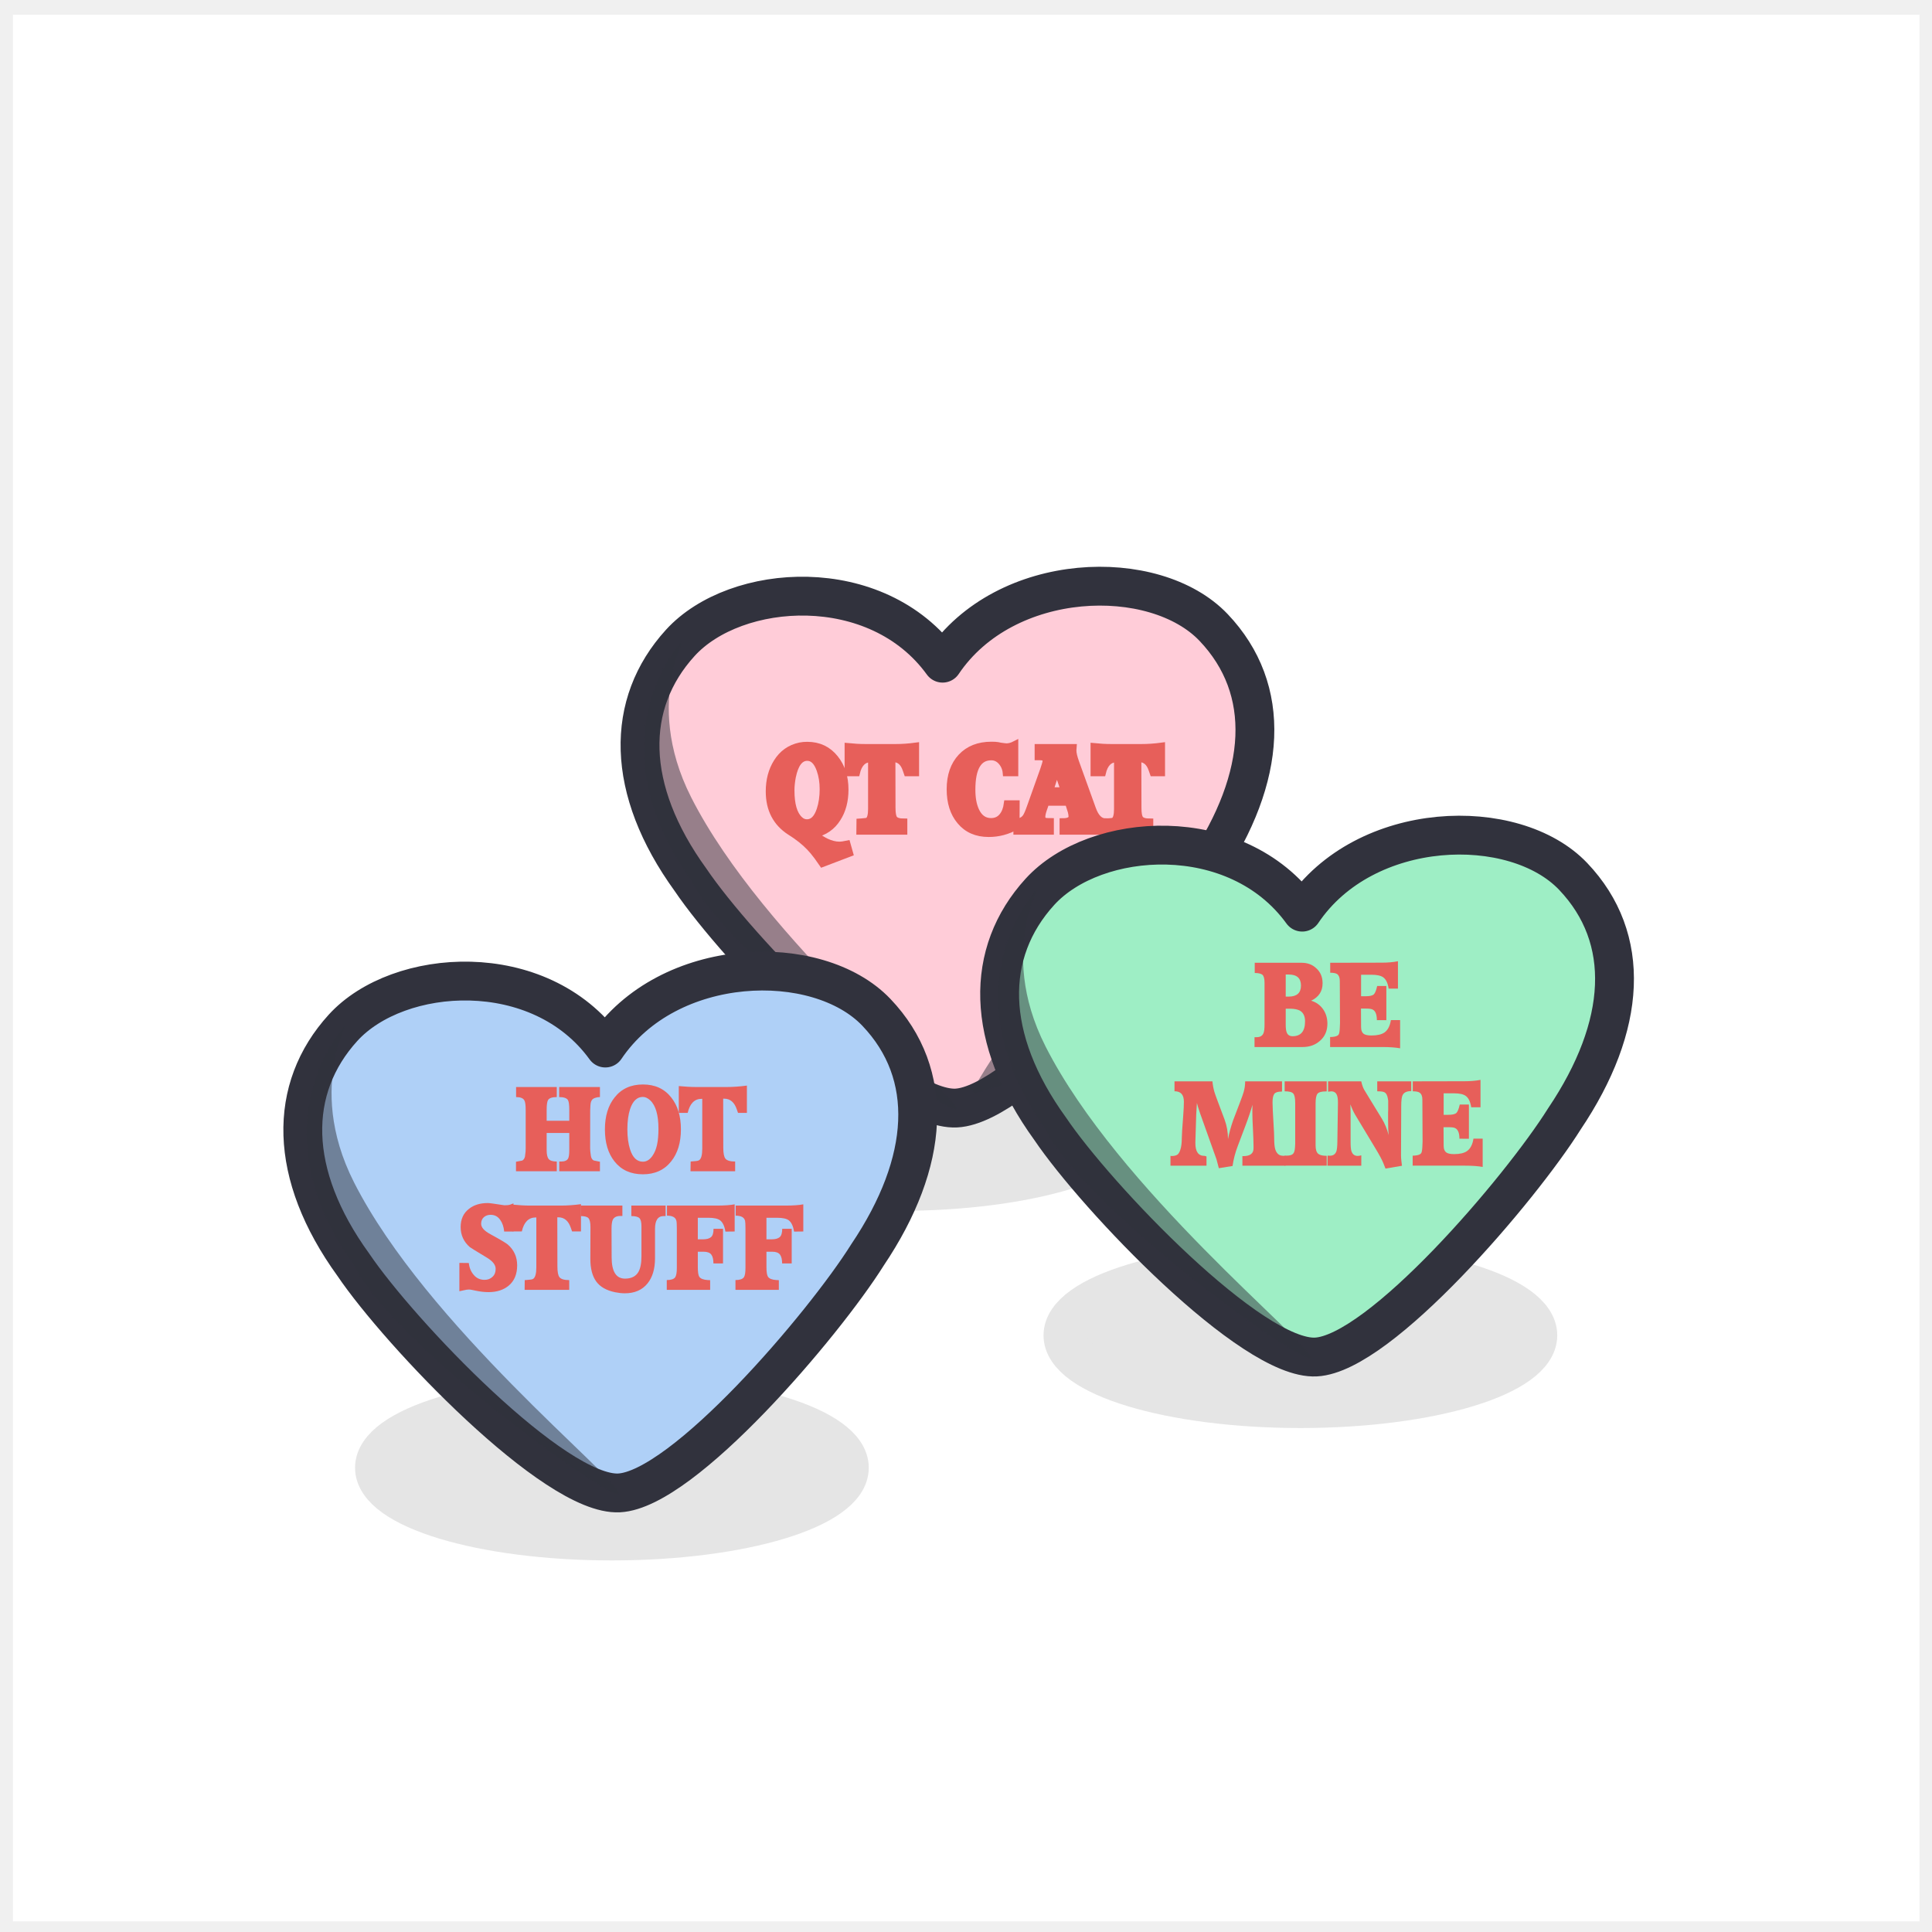
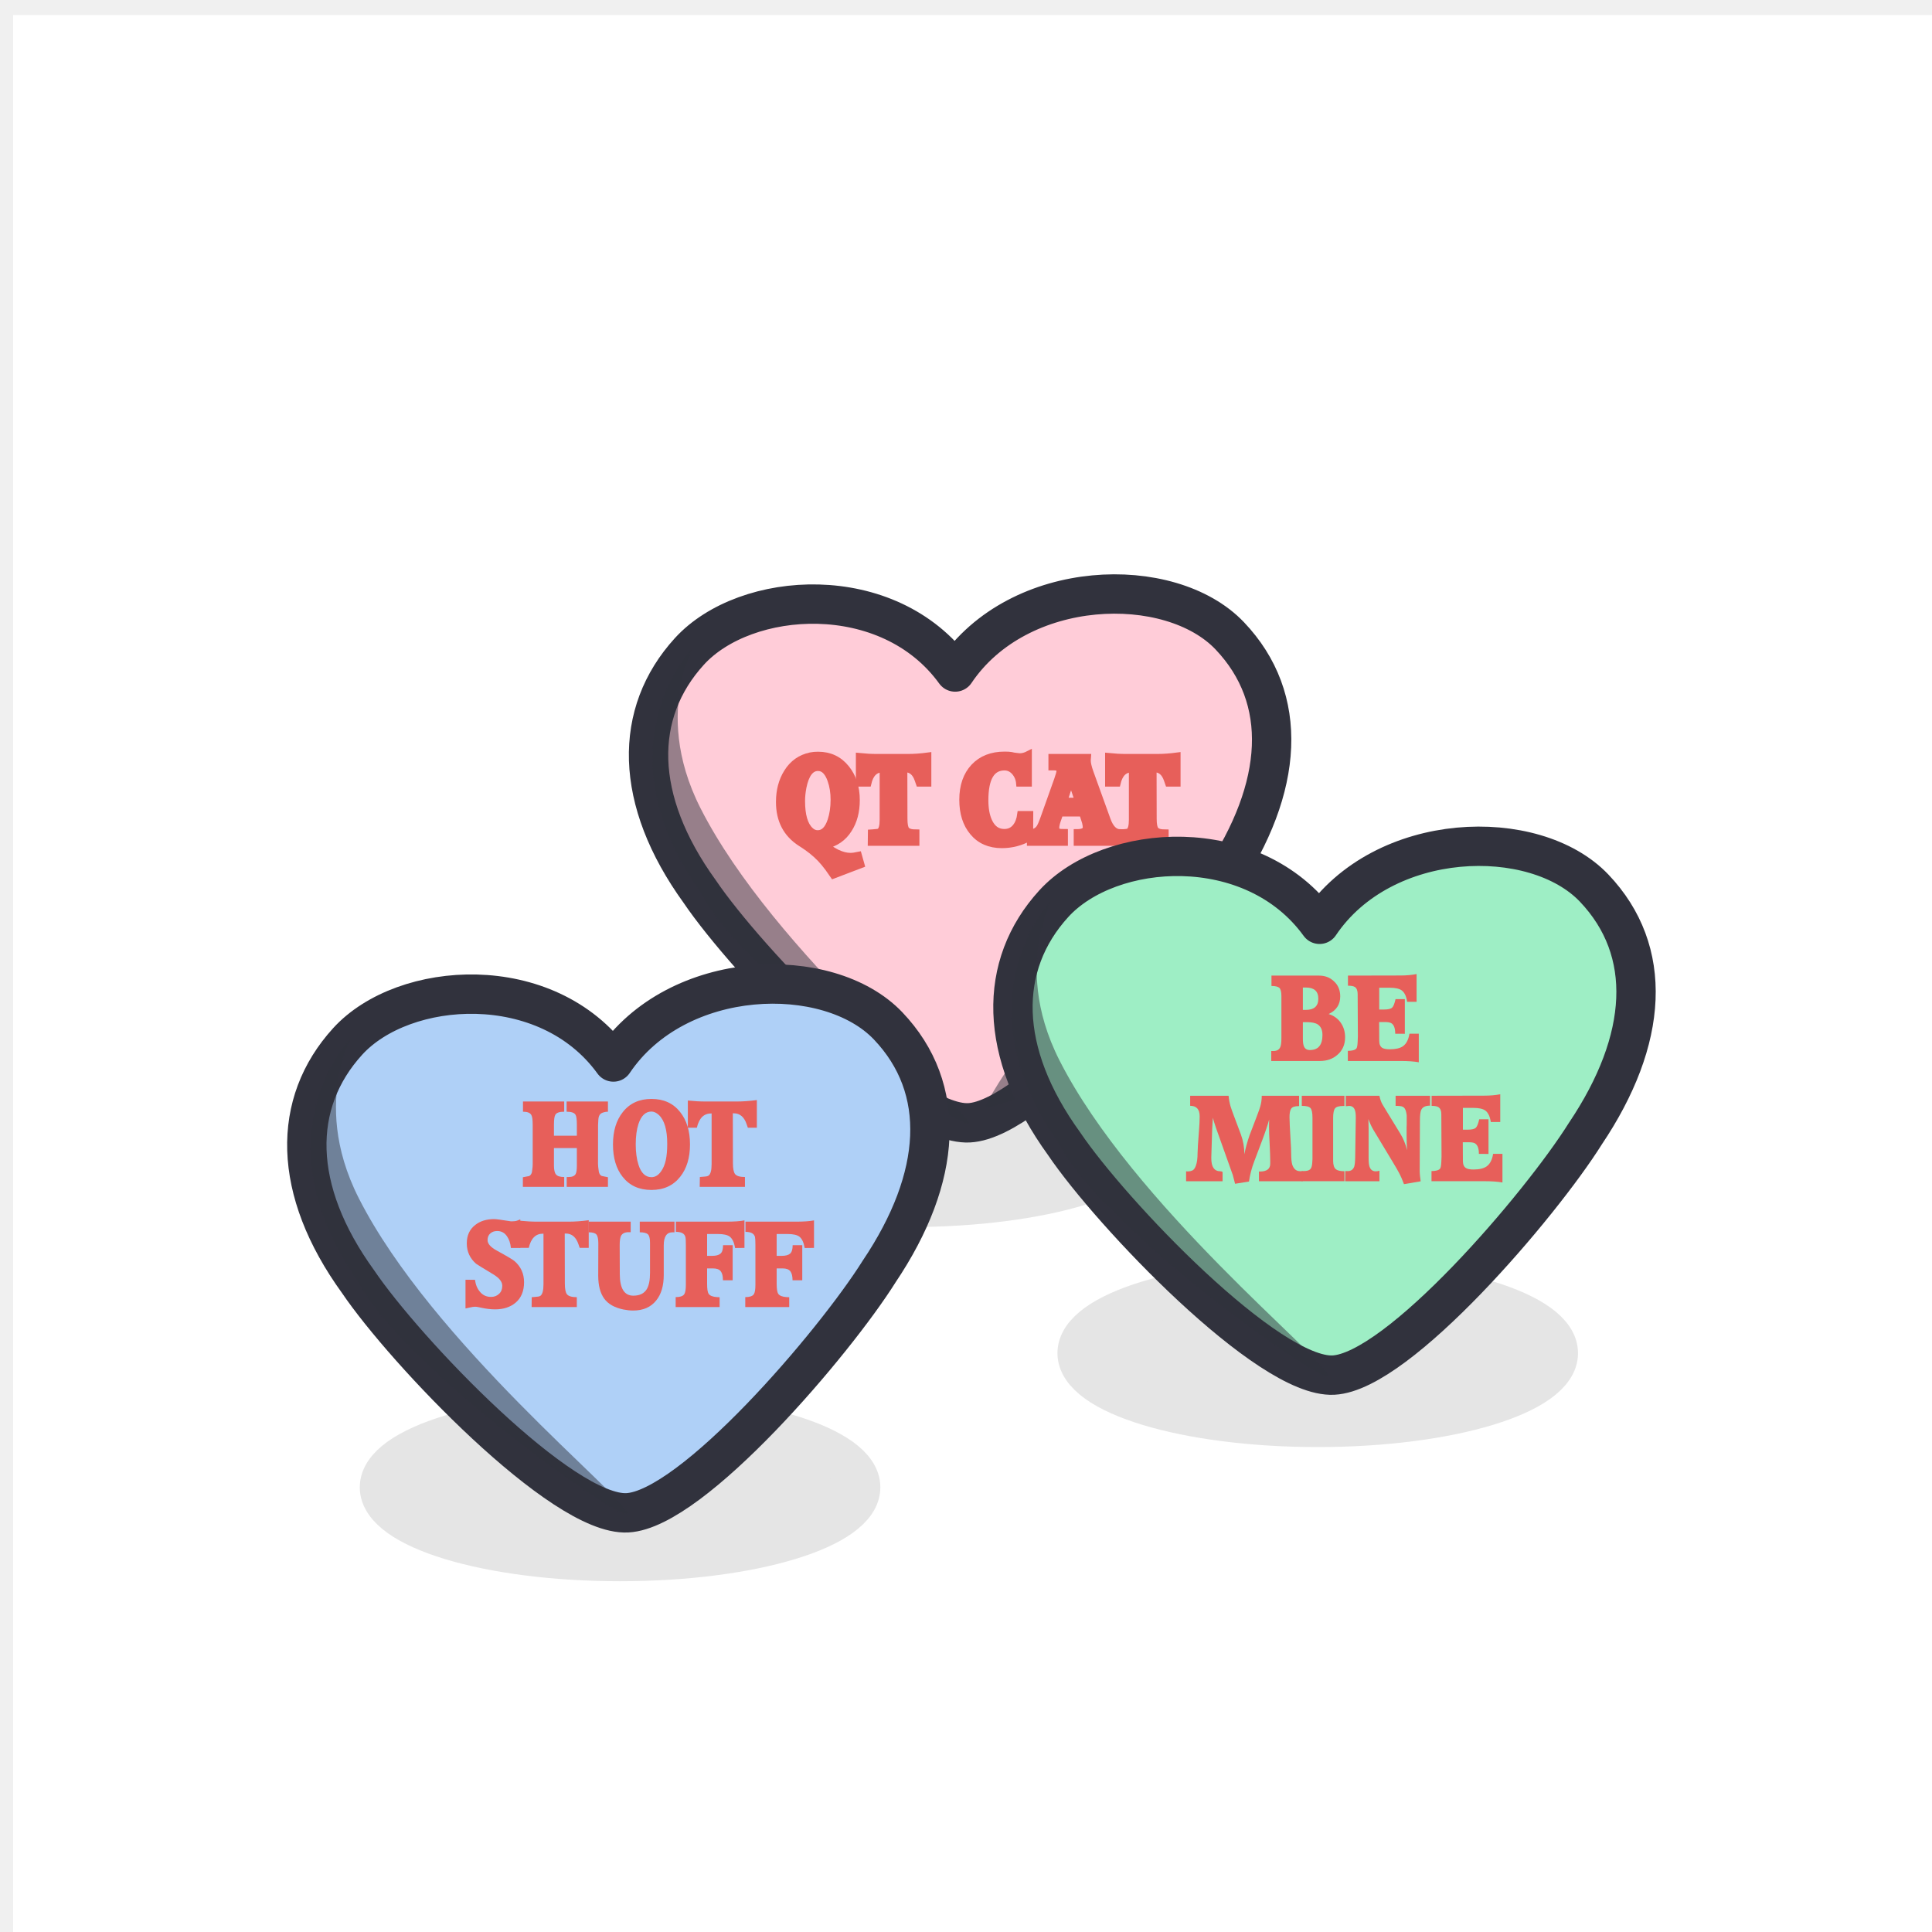
- <svg xmlns="http://www.w3.org/2000/svg" version="1.1" width="364.8" height="364.8">
+ <svg xmlns="http://www.w3.org/2000/svg" version="1.1" width="360" height="360">
  <g id="dp_dp001" transform="matrix(1,0,0,1,-7673.96,-2504.36)">
    <path id="dp_path002" fill="white" fill-rule="evenodd" d="M 7676.41,2507.15 L 8036.41,2507.15 L 8036.41,2867.15 L 7676.41,2867.15 Z " />
    <path id="dp_path003" fill="#e5e5e5" fill-rule="evenodd" stroke="#e5e5e5" stroke-width="8" d="M 7919.5,2743 C 7944.08,2743 7964,2749.04 7964,2756.5 C 7964,2763.95 7944.08,2770 7919.5,2770 C 7894.92,2770 7875,2763.95 7875,2756.5 C 7875,2749.04 7894.92,2743 7919.5,2743 Z " />
    <path id="dp_path004" fill="#e5e5e5" fill-rule="evenodd" stroke="#e5e5e5" stroke-width="8" d="M 7789.5,2768 C 7814.08,2768 7834,2774.04 7834,2781.5 C 7834,2788.95 7814.08,2795 7789.5,2795 C 7764.92,2795 7745,2788.95 7745,2781.5 C 7745,2774.04 7764.92,2768 7789.5,2768 Z " />
    <path id="dp_path005" fill="#e5e5e5" fill-rule="evenodd" stroke="#e5e5e5" stroke-width="8" d="M 7843.5,2702 C 7868.08,2702 7888,2708.04 7888,2715.5 C 7888,2722.95 7868.08,2729 7843.5,2729 C 7818.92,2729 7799,2722.95 7799,2715.5 C 7799,2708.04 7818.92,2702 7843.5,2702 Z " />
    <path id="dp_path006" fill="#ffccd8" fill-rule="evenodd" stroke="#31323d" stroke-width="7.333" stroke-linejoin="round" stroke-linecap="round" d="M 7851.94,2629.58 C 7863.79,2611.97 7892,2611.16 7903.11,2622.84 S 7913.29,2651.02 7901.44,2668.63 C 7893.16,2681.83 7866.66,2712.96 7854.53,2713.58 S 7813.07,2683.38 7804.36,2670.51 C 7791.95,2653.37 7791.98,2637.19 7802.42,2625.74 S 7839.52,2612.43 7851.94,2629.58 Z " />
    <path id="dp_path007" fill="#31323d" fill-rule="evenodd" fill-opacity="0.502" d="M 7854.53,2713.58 C 7855.19,2716.67 7812.62,2686.67 7804.36,2670.51 C 7787.14,2645.99 7799.93,2628.63 7802.42,2625.74 S 7794.89,2636.04 7804.48,2654.94 C 7818.1,2681.79 7853.88,2710.49 7854.53,2713.58 Z " />
    <path id="dp_path008" fill="#31323d" fill-rule="evenodd" fill-opacity="0.502" d="M 7857.73,2710.05 C 7870.19,2687.98 7883.96,2682.47 7878.99,2683.96 C 7874.75,2685.23 7874.43,2707.16 7862.06,2709.62 C 7860.28,2709.97 7856.79,2711.7 7857.73,2710.05 Z " />
    <path id="dp_path009" fill="#e75f5a" fill-rule="evenodd" stroke="#e75f5a" stroke-width="1.2" d="M 7832.44,2663.88 C 7832.83,2663.88 7833.33,2663.81 7833.94,2663.68 L 7834.45,2665.49 L 7829.23,2667.48 C 7828.55,2666.48 7827.97,2665.7 7827.5,2665.14 C 7826.62,2664.08 7825.56,2663.12 7824.32,2662.25 C 7823.96,2661.99 7823.56,2661.73 7823.12,2661.45 C 7820.47,2659.74 7819.15,2657.19 7819.15,2653.8 C 7819.15,2651.66 7819.64,2649.82 7820.61,2648.27 C 7821.65,2646.59 7823.12,2645.56 7824.99,2645.16 C 7825.41,2645.07 7825.87,2645.03 7826.39,2645.03 C 7828.57,2645.03 7830.33,2645.86 7831.66,2647.52 C 7832.93,2649.1 7833.57,2651.07 7833.57,2653.45 C 7833.57,2655.59 7833.09,2657.41 7832.13,2658.9 C 7831.12,2660.51 7829.66,2661.52 7827.77,2661.93 C 7828.77,2662.6 7829.51,2663.04 7829.97,2663.26 C 7830.84,2663.67 7831.66,2663.88 7832.44,2663.88 Z M 7826.33,2659.66 C 7827.42,2659.66 7828.22,2658.86 7828.76,2657.25 C 7829.14,2656.1 7829.33,2654.8 7829.33,2653.37 C 7829.33,2652.05 7829.14,2650.82 7828.74,2649.7 C 7828.2,2648.18 7827.42,2647.42 7826.39,2647.42 C 7825.04,2647.42 7824.12,2648.63 7823.63,2651.05 C 7823.46,2651.95 7823.37,2652.8 7823.37,2653.59 C 7823.37,2656.27 7823.9,2658.1 7824.96,2659.08 C 7825.36,2659.47 7825.82,2659.66 7826.33,2659.66 Z " />
    <path id="dp_path010" fill="#e75f5a" fill-rule="evenodd" stroke="#e75f5a" stroke-width="1.2" d="M 7834.04,2645.27 C 7835.22,2645.39 7836.33,2645.45 7837.36,2645.45 L 7843.1,2645.45 C 7844.29,2645.45 7845.56,2645.36 7846.9,2645.18 L 7846.9,2650.33 L 7845.22,2650.33 L 7844.99,2649.67 C 7844.54,2648.33 7843.75,2647.66 7842.61,2647.66 L 7842.43,2647.66 L 7842.45,2656.91 C 7842.45,2657.96 7842.58,2658.65 7842.84,2658.97 C 7843.13,2659.34 7843.74,2659.52 7844.68,2659.52 L 7844.68,2661.36 L 7836.26,2661.36 L 7836.28,2659.52 L 7836.59,2659.5 C 7836.81,2659.48 7837.04,2659.46 7837.3,2659.43 C 7837.55,2659.42 7837.74,2659.37 7837.88,2659.28 C 7838.27,2659.01 7838.47,2658.29 7838.47,2657.12 L 7838.47,2647.69 L 7838.35,2647.69 C 7837.01,2647.69 7836.13,2648.57 7835.72,2650.33 L 7834.04,2650.33 Z " />
    <path id="dp_path011" fill="#e75f5a" fill-rule="evenodd" stroke="#e75f5a" stroke-width="1.2" d="M 7865.63,2650.33 L 7863.9,2650.33 C 7863.83,2649.52 7863.54,2648.81 7863.02,2648.21 C 7862.5,2647.62 7861.87,2647.32 7861.13,2647.32 C 7858.73,2647.32 7857.53,2649.37 7857.53,2653.47 C 7857.53,2655.04 7857.76,2656.33 7858.23,2657.37 C 7858.85,2658.74 7859.8,2659.43 7861.09,2659.43 C 7861.98,2659.43 7862.68,2659.1 7863.2,2658.45 C 7863.68,2657.86 7863.98,2657.07 7864.11,2656.08 L 7865.89,2656.08 L 7865.87,2660.42 C 7864.23,2661.34 7862.49,2661.8 7860.65,2661.8 C 7858.35,2661.8 7856.54,2661.01 7855.23,2659.43 C 7853.95,2657.91 7853.31,2655.89 7853.31,2653.39 C 7853.31,2650.81 7854.02,2648.77 7855.43,2647.26 C 7856.84,2645.76 7858.75,2645.01 7861.15,2645.01 C 7861.68,2645.01 7862.09,2645.03 7862.36,2645.08 C 7862.59,2645.15 7862.99,2645.22 7863.57,2645.28 L 7864,2645.32 C 7864.51,2645.32 7865.05,2645.17 7865.63,2644.87 Z " />
    <path id="dp_path012" fill="#e75f5a" fill-rule="evenodd" stroke="#e75f5a" stroke-width="1.2" d="M 7865.91,2659.48 C 7866.65,2659.48 7867.22,2659.2 7867.62,2658.64 C 7867.84,2658.33 7868.12,2657.69 7868.46,2656.72 L 7870.97,2649.67 C 7871.27,2648.82 7871.42,2648.27 7871.42,2648.02 C 7871.42,2647.55 7871.07,2647.31 7870.37,2647.31 L 7869.92,2647.31 L 7869.92,2645.45 L 7876.65,2645.45 L 7876.61,2645.98 C 7876.61,2646.02 7876.61,2646.07 7876.61,2646.11 C 7876.61,2646.6 7876.78,2647.32 7877.12,2648.28 L 7880.29,2657.07 C 7880.86,2658.68 7881.66,2659.48 7882.69,2659.48 L 7882.69,2661.36 L 7874.63,2661.36 L 7874.63,2659.46 C 7875.75,2659.46 7876.32,2659.15 7876.32,2658.53 C 7876.32,2658.28 7876.27,2657.97 7876.18,2657.59 C 7876.13,2657.42 7875.95,2656.86 7875.64,2655.9 L 7871.49,2655.9 L 7871.03,2657.23 C 7870.84,2657.79 7870.74,2658.25 7870.74,2658.6 C 7870.74,2659.01 7870.93,2659.27 7871.3,2659.37 C 7871.45,2659.42 7871.8,2659.44 7872.35,2659.44 L 7872.35,2661.36 L 7865.91,2661.36 Z M 7873.6,2649.25 C 7873.57,2649.46 7873.36,2650.18 7872.97,2651.42 L 7872.26,2653.61 L 7874.85,2653.61 L 7874.12,2651.47 C 7873.87,2650.74 7873.7,2650.01 7873.6,2649.25 Z " />
    <path id="dp_path013" fill="#e75f5a" fill-rule="evenodd" stroke="#e75f5a" stroke-width="1.2" d="M 7880.48,2645.27 C 7881.66,2645.39 7882.76,2645.45 7883.8,2645.45 L 7889.54,2645.45 C 7890.73,2645.45 7891.99,2645.36 7893.34,2645.18 L 7893.34,2650.33 L 7891.66,2650.33 L 7891.43,2649.67 C 7890.98,2648.33 7890.19,2647.66 7889.05,2647.66 L 7888.87,2647.66 L 7888.89,2656.91 C 7888.89,2657.96 7889.02,2658.65 7889.28,2658.97 C 7889.56,2659.34 7890.18,2659.52 7891.12,2659.52 L 7891.12,2661.36 L 7882.7,2661.36 L 7882.72,2659.52 L 7883.03,2659.5 C 7883.24,2659.48 7883.48,2659.46 7883.74,2659.43 C 7883.99,2659.42 7884.18,2659.37 7884.32,2659.28 C 7884.71,2659.01 7884.91,2658.29 7884.91,2657.12 L 7884.91,2647.69 L 7884.79,2647.69 C 7883.45,2647.69 7882.57,2648.57 7882.16,2650.33 L 7880.48,2650.33 Z " />
    <path id="dp_path014" fill="#9eeec5" fill-rule="evenodd" stroke="#31323d" stroke-width="7.333" stroke-linejoin="round" stroke-linecap="round" d="M 7919.84,2676.59 C 7931.69,2658.97 7959.9,2658.17 7971.01,2669.85 S 7981.19,2698.03 7969.34,2715.64 C 7961.06,2728.84 7934.56,2759.97 7922.43,2760.59 S 7880.97,2730.39 7872.27,2717.52 C 7859.85,2700.37 7859.88,2684.2 7870.32,2672.75 S 7907.42,2659.44 7919.84,2676.59 Z " />
    <path id="dp_path015" fill="#e75f5a" fill-rule="evenodd" d="M 7921.53,2693.31 C 7922.46,2693.59 7923.21,2694.12 7923.77,2694.9 C 7924.32,2695.68 7924.6,2696.6 7924.6,2697.64 C 7924.6,2699.01 7924.12,2700.1 7923.17,2700.91 C 7922.3,2701.68 7921.21,2702.06 7919.9,2702.06 L 7910.84,2702.06 L 7910.84,2700.2 L 7911.25,2700.2 C 7911.9,2700.2 7912.32,2699.95 7912.53,2699.45 C 7912.67,2699.13 7912.73,2698.57 7912.73,2697.77 L 7912.73,2689.93 C 7912.73,2689.18 7912.6,2688.68 7912.35,2688.43 C 7912.08,2688.2 7911.59,2688.08 7910.88,2688.08 L 7910.88,2686.15 L 7919.74,2686.15 C 7920.84,2686.15 7921.76,2686.49 7922.5,2687.19 C 7923.3,2687.91 7923.69,2688.85 7923.69,2690.02 C 7923.69,2691.54 7922.97,2692.63 7921.53,2693.31 Z M 7917.29,2692.54 C 7918.83,2692.54 7919.61,2691.84 7919.61,2690.45 C 7919.61,2689.06 7918.83,2688.37 7917.29,2688.37 L 7916.73,2688.37 L 7916.73,2692.54 Z M 7918.03,2700.02 C 7919.6,2700.02 7920.38,2699.08 7920.38,2697.2 C 7920.38,2696.29 7920.09,2695.64 7919.51,2695.25 C 7919.06,2694.96 7918.37,2694.82 7917.45,2694.82 L 7916.73,2694.82 L 7916.73,2697.84 C 7916.73,2698.51 7916.79,2699.01 7916.92,2699.31 C 7917.11,2699.79 7917.48,2700.02 7918.03,2700.02 Z " />
    <path id="dp_path016" fill="#e75f5a" fill-rule="evenodd" d="M 7925.11,2700.17 L 7925.25,2700.17 L 7925.56,2700.15 C 7926.13,2700.1 7926.5,2699.97 7926.69,2699.75 C 7926.83,2699.59 7926.91,2699.17 7926.94,2698.48 L 7926.98,2697.49 L 7926.94,2689.58 C 7926.94,2688.96 7926.77,2688.53 7926.45,2688.29 C 7926.2,2688.12 7925.76,2688.03 7925.13,2688.03 L 7925.13,2686.15 L 7934.88,2686.13 C 7936.01,2686.13 7937.02,2686.04 7937.92,2685.86 L 7937.92,2691.03 L 7936.16,2691.03 C 7936.01,2689.98 7935.66,2689.27 7935.13,2688.89 C 7934.67,2688.57 7933.94,2688.41 7932.91,2688.41 L 7930.96,2688.41 L 7930.96,2692.47 L 7931.84,2692.47 C 7932.61,2692.47 7933.11,2692.35 7933.36,2692.12 C 7933.61,2691.88 7933.82,2691.35 7934,2690.53 L 7935.73,2690.53 L 7935.73,2696.99 L 7933.94,2696.98 C 7933.94,2695.91 7933.67,2695.24 7933.14,2694.98 C 7932.9,2694.86 7932.51,2694.8 7931.95,2694.8 L 7930.94,2694.8 L 7930.96,2698.29 C 7930.96,2698.94 7931.15,2699.38 7931.53,2699.62 C 7931.82,2699.79 7932.29,2699.88 7932.93,2699.88 C 7934.01,2699.88 7934.83,2699.69 7935.38,2699.31 C 7936.02,2698.85 7936.42,2698.06 7936.59,2696.97 L 7938.33,2696.97 L 7938.33,2702.3 C 7937.46,2702.14 7936.34,2702.06 7934.98,2702.06 L 7925.11,2702.06 Z " />
    <path id="dp_path017" fill="#e75f5a" fill-rule="evenodd" d="M 7899.96,2712.63 L 7899.83,2714.79 L 7899.67,2719.99 C 7899.67,2720.06 7899.67,2720.13 7899.67,2720.21 C 7899.67,2721.81 7900.23,2722.61 7901.36,2722.61 C 7901.49,2722.61 7901.63,2722.65 7901.77,2722.73 L 7901.77,2724.47 L 7894.97,2724.47 L 7894.97,2722.61 L 7895.18,2722.64 C 7895.63,2722.64 7895.98,2722.56 7896.23,2722.41 C 7896.46,2722.27 7896.65,2721.98 7896.8,2721.55 C 7897.01,2720.97 7897.11,2720.19 7897.11,2719.23 C 7897.11,2718.68 7897.2,2717.25 7897.38,2714.95 C 7897.46,2713.89 7897.5,2713.03 7897.5,2712.37 C 7897.5,2711.06 7896.91,2710.41 7895.73,2710.41 L 7895.73,2708.54 L 7902.89,2708.54 C 7902.95,2709.2 7903.07,2709.85 7903.24,2710.46 C 7903.37,2710.89 7903.58,2711.49 7903.88,2712.28 C 7904.11,2712.88 7904.55,2714.04 7905.19,2715.77 C 7905.61,2716.92 7905.83,2718.15 7905.83,2719.45 C 7906.02,2718.41 7906.34,2717.23 7906.79,2715.92 C 7906.94,2715.55 7907.37,2714.42 7908.09,2712.52 C 7908.47,2711.52 7908.7,2710.87 7908.78,2710.58 C 7908.97,2709.94 7909.07,2709.27 7909.07,2708.54 L 7916.03,2708.54 L 7916.03,2710.45 L 7915.93,2710.47 C 7915.24,2710.47 7914.79,2710.62 7914.57,2710.91 C 7914.35,2711.22 7914.24,2711.76 7914.24,2712.52 C 7914.24,2713.2 7914.31,2714.62 7914.44,2716.77 C 7914.51,2717.84 7914.55,2718.69 7914.55,2719.3 C 7914.55,2720.23 7914.62,2720.92 7914.75,2721.36 C 7915,2722.15 7915.46,2722.56 7916.13,2722.59 L 7916.69,2722.61 L 7916.69,2724.47 L 7908.55,2724.47 L 7908.55,2722.64 L 7908.7,2722.66 C 7910,2722.66 7910.65,2722.17 7910.65,2721.2 L 7910.65,2720.72 C 7910.65,2720.04 7910.61,2718.91 7910.53,2717.34 C 7910.46,2716.1 7910.43,2715.11 7910.43,2714.36 C 7910.43,2714.22 7910.43,2714.1 7910.43,2713.98 L 7910.45,2712.97 C 7910.18,2713.95 7909.75,2715.26 7909.13,2716.9 L 7907.68,2720.74 C 7907.19,2722.01 7906.87,2723.27 7906.69,2724.52 L 7904.1,2724.94 L 7903.67,2723.3 L 7900.53,2714.49 C 7900.29,2713.79 7900.1,2713.17 7899.96,2712.63 Z " />
    <path id="dp_path018" fill="#e75f5a" fill-rule="evenodd" d="M 7916.51,2722.57 L 7916.86,2722.57 C 7917.44,2722.57 7917.84,2722.47 7918.07,2722.26 C 7918.31,2722.06 7918.44,2721.65 7918.48,2721.03 L 7918.52,2720.34 L 7918.52,2712.63 C 7918.52,2711.72 7918.4,2711.12 7918.15,2710.84 C 7917.91,2710.56 7917.37,2710.42 7916.53,2710.42 L 7916.53,2708.54 L 7924.47,2708.54 L 7924.47,2710.44 L 7924.29,2710.44 C 7923.48,2710.44 7922.96,2710.59 7922.72,2710.89 C 7922.49,2711.19 7922.37,2711.8 7922.37,2712.7 L 7922.37,2720.63 C 7922.37,2721.43 7922.54,2721.96 7922.89,2722.24 C 7923.19,2722.48 7923.72,2722.6 7924.47,2722.6 L 7924.47,2724.46 L 7916.51,2724.46 Z " />
    <path id="dp_path019" fill="#e75f5a" fill-rule="evenodd" d="M 7928.94,2712.88 C 7928.94,2713.07 7928.95,2713.35 7928.96,2713.73 C 7928.98,2714.12 7928.98,2714.41 7928.98,2714.6 L 7928.98,2719.99 C 7928.98,2720.82 7929.03,2721.38 7929.13,2721.69 C 7929.32,2722.31 7929.72,2722.62 7930.32,2722.62 C 7930.53,2722.62 7930.75,2722.58 7931,2722.51 L 7931,2724.47 L 7924.61,2724.47 L 7924.63,2722.56 L 7924.98,2722.58 C 7925.02,2722.58 7925.06,2722.58 7925.1,2722.58 C 7925.69,2722.58 7926.09,2722.3 7926.3,2721.74 C 7926.4,2721.43 7926.47,2720.84 7926.48,2719.97 L 7926.59,2712.73 C 7926.59,2712.65 7926.59,2712.59 7926.59,2712.52 C 7926.59,2711.93 7926.53,2711.49 7926.42,2711.2 C 7926.24,2710.69 7925.88,2710.43 7925.33,2710.43 L 7924.73,2710.49 L 7924.73,2708.54 L 7930.99,2708.54 C 7931.14,2709.22 7931.33,2709.75 7931.55,2710.13 C 7931.64,2710.3 7931.93,2710.77 7932.41,2711.55 L 7934.87,2715.57 C 7935.43,2716.48 7935.86,2717.52 7936.16,2718.69 C 7936.09,2718.03 7936.06,2717.08 7936.06,2715.84 L 7936.06,2714.42 C 7936.06,2714.36 7936.06,2714.19 7936.08,2713.91 C 7936.08,2713.91 7936.08,2713.61 7936.08,2713.01 L 7936.08,2712.19 C 7936.06,2712.1 7936.03,2711.94 7936,2711.71 C 7935.9,2711.12 7935.67,2710.74 7935.32,2710.58 C 7935.1,2710.47 7934.66,2710.42 7934.01,2710.42 L 7934.01,2708.54 L 7940.43,2708.54 L 7940.43,2710.38 C 7939.58,2710.38 7939.04,2710.64 7938.79,2711.16 C 7938.63,2711.48 7938.54,2712.16 7938.54,2713.19 L 7938.5,2722.56 C 7938.5,2722.81 7938.52,2723.12 7938.56,2723.51 C 7938.59,2723.8 7938.63,2724.13 7938.68,2724.48 L 7935.57,2725.01 C 7935.3,2724.27 7935,2723.57 7934.64,2722.89 C 7934.38,2722.4 7934,2721.74 7933.49,2720.9 L 7929.84,2714.84 C 7929.52,2714.3 7929.22,2713.64 7928.94,2712.88 Z " />
    <path id="dp_path020" fill="#e75f5a" fill-rule="evenodd" d="M 7940.7,2722.57 L 7940.84,2722.57 L 7941.15,2722.55 C 7941.71,2722.5 7942.09,2722.37 7942.28,2722.14 C 7942.42,2721.98 7942.5,2721.56 7942.53,2720.88 L 7942.57,2719.88 L 7942.53,2711.97 C 7942.53,2711.35 7942.36,2710.93 7942.03,2710.69 C 7941.79,2710.51 7941.35,2710.42 7940.72,2710.42 L 7940.72,2708.54 L 7950.47,2708.52 C 7951.6,2708.52 7952.61,2708.44 7953.51,2708.26 L 7953.51,2713.43 L 7951.75,2713.43 C 7951.59,2712.38 7951.25,2711.67 7950.72,2711.29 C 7950.26,2710.96 7949.53,2710.8 7948.5,2710.8 L 7946.55,2710.8 L 7946.55,2714.86 L 7947.43,2714.86 C 7948.2,2714.86 7948.7,2714.74 7948.95,2714.51 C 7949.2,2714.27 7949.41,2713.74 7949.59,2712.92 L 7951.32,2712.92 L 7951.32,2719.38 L 7949.53,2719.37 C 7949.53,2718.3 7949.26,2717.64 7948.73,2717.37 C 7948.49,2717.25 7948.09,2717.2 7947.53,2717.2 L 7946.53,2717.2 L 7946.55,2720.68 C 7946.55,2721.33 7946.74,2721.78 7947.12,2722.01 C 7947.41,2722.19 7947.88,2722.28 7948.52,2722.28 C 7949.6,2722.28 7950.42,2722.09 7950.97,2721.7 C 7951.61,2721.24 7952.01,2720.46 7952.18,2719.36 L 7953.92,2719.36 L 7953.92,2724.7 C 7953.05,2724.54 7951.93,2724.46 7950.57,2724.46 L 7940.7,2724.46 Z " />
    <path id="dp_path021" fill="#31323d" fill-rule="evenodd" fill-opacity="0.502" d="M 7921.43,2760.59 C 7922.09,2763.68 7879.52,2733.68 7871.27,2717.52 C 7854.04,2693 7866.83,2675.64 7869.32,2672.75 S 7861.79,2683.05 7871.38,2701.95 C 7885,2728.8 7920.78,2757.5 7921.43,2760.59 Z " />
    <path id="dp_path022" fill="#afd0f7" fill-rule="evenodd" stroke="#31323d" stroke-width="7.333" stroke-linejoin="round" stroke-linecap="round" d="M 7788.26,2702.25 C 7800.11,2684.64 7828.32,2683.84 7839.44,2695.51 S 7849.61,2723.69 7837.76,2741.31 C 7829.48,2754.51 7802.98,2785.63 7790.85,2786.25 S 7749.39,2756.05 7740.69,2743.19 C 7728.27,2726.04 7728.31,2709.87 7738.74,2698.42 S 7775.85,2685.11 7788.26,2702.25 Z " />
    <path id="dp_path023" fill="#e75f5a" fill-rule="evenodd" d="M 7771.39,2723.72 L 7772.56,2723.5 C 7772.81,2723.38 7772.98,2723.14 7773.08,2722.77 C 7773.1,2722.67 7773.14,2722.34 7773.2,2721.8 C 7773.21,2721.67 7773.22,2721.47 7773.22,2721.2 L 7773.22,2713.98 C 7773.22,2713.04 7773.14,2712.42 7772.97,2712.13 C 7772.74,2711.71 7772.22,2711.51 7771.41,2711.51 L 7771.41,2709.61 L 7779.09,2709.61 L 7779.09,2711.51 C 7778.23,2711.51 7777.68,2711.69 7777.45,2712.06 C 7777.27,2712.34 7777.18,2712.97 7777.18,2713.94 L 7777.18,2715.98 L 7781.45,2715.98 L 7781.45,2713.94 C 7781.45,2712.97 7781.37,2712.34 7781.19,2712.06 C 7780.95,2711.69 7780.4,2711.51 7779.54,2711.51 L 7779.54,2709.61 L 7787.24,2709.61 L 7787.24,2711.51 L 7786.99,2711.53 L 7786.87,2711.53 C 7786.37,2711.62 7786.03,2711.75 7785.84,2711.93 C 7785.61,2712.15 7785.48,2712.51 7785.45,2713.01 L 7785.4,2713.98 L 7785.39,2721.18 C 7785.39,2721.49 7785.43,2721.97 7785.53,2722.61 C 7785.6,2723.06 7785.78,2723.34 7786.07,2723.48 C 7786.53,2723.57 7786.92,2723.65 7787.24,2723.72 L 7787.24,2725.52 L 7779.56,2725.52 L 7779.56,2723.68 L 7779.91,2723.68 C 7780.59,2723.68 7781.02,2723.49 7781.23,2723.11 C 7781.38,2722.83 7781.45,2722.3 7781.45,2721.54 L 7781.45,2718.29 L 7777.18,2718.29 L 7777.18,2721.52 C 7777.18,2722.35 7777.31,2722.92 7777.57,2723.21 C 7777.82,2723.52 7778.33,2723.68 7779.09,2723.68 L 7779.09,2725.52 L 7771.39,2725.52 Z " />
    <path id="dp_path024" fill="#e75f5a" fill-rule="evenodd" d="M 7795.36,2709.13 C 7797.63,2709.13 7799.41,2709.94 7800.7,2711.58 C 7801.92,2713.11 7802.53,2715.12 7802.53,2717.61 C 7802.53,2720.1 7801.92,2722.11 7800.7,2723.64 C 7799.41,2725.27 7797.63,2726.09 7795.36,2726.09 C 7793.05,2726.09 7791.27,2725.28 7789.99,2723.66 C 7788.78,2722.14 7788.18,2720.13 7788.18,2717.61 C 7788.18,2715.12 7788.79,2713.11 7790.01,2711.58 C 7791.3,2709.94 7793.08,2709.13 7795.36,2709.13 Z M 7795.35,2723.71 C 7796.04,2723.71 7796.63,2723.35 7797.14,2722.63 C 7797.55,2722.05 7797.84,2721.36 7798.02,2720.53 C 7798.2,2719.7 7798.29,2718.69 7798.29,2717.5 C 7798.29,2714.89 7797.77,2713.1 7796.73,2712.12 C 7796.26,2711.7 7795.81,2711.48 7795.35,2711.48 C 7794.25,2711.48 7793.44,2712.25 7792.93,2713.78 C 7792.59,2714.83 7792.42,2716.1 7792.42,2717.59 C 7792.42,2719.06 7792.59,2720.33 7792.93,2721.39 C 7793.42,2722.94 7794.23,2723.71 7795.35,2723.71 Z " />
    <path id="dp_path025" fill="#e75f5a" fill-rule="evenodd" d="M 7802.13,2709.43 C 7803.3,2709.55 7804.41,2709.61 7805.45,2709.61 L 7811.19,2709.61 C 7812.38,2709.61 7813.64,2709.52 7814.99,2709.34 L 7814.99,2714.49 L 7813.31,2714.49 L 7813.08,2713.83 C 7812.63,2712.49 7811.83,2711.81 7810.7,2711.81 L 7810.51,2711.81 L 7810.53,2721.07 C 7810.53,2722.12 7810.67,2722.8 7810.93,2723.13 C 7811.21,2723.49 7811.83,2723.68 7812.77,2723.68 L 7812.77,2725.52 L 7804.34,2725.52 L 7804.37,2723.68 L 7804.67,2723.65 C 7804.89,2723.64 7805.13,2723.62 7805.39,2723.59 C 7805.64,2723.57 7805.83,2723.52 7805.97,2723.43 C 7806.36,2723.17 7806.56,2722.45 7806.56,2721.27 L 7806.56,2711.84 L 7806.44,2711.84 C 7805.09,2711.84 7804.22,2712.73 7803.81,2714.49 L 7802.13,2714.49 Z " />
    <path id="dp_path026" fill="#e75f5a" fill-rule="evenodd" d="M 7760.7,2742.82 L 7762.48,2742.84 C 7762.58,2743.75 7762.9,2744.51 7763.43,2745.11 C 7763.95,2745.72 7764.63,2746.02 7765.46,2746.02 C 7766.07,2746.02 7766.56,2745.83 7766.96,2745.44 C 7767.36,2745.08 7767.55,2744.58 7767.55,2743.94 C 7767.55,2743.19 7766.99,2742.48 7765.85,2741.8 C 7763.9,2740.62 7762.83,2739.97 7762.67,2739.84 C 7761.52,2738.83 7760.94,2737.57 7760.94,2736.05 C 7760.94,2734.56 7761.47,2733.41 7762.53,2732.6 C 7763.44,2731.88 7764.62,2731.52 7766.06,2731.52 C 7766.4,2731.52 7767.33,2731.65 7768.85,2731.89 C 7769.03,2731.93 7769.19,2731.94 7769.32,2731.94 C 7769.74,2731.94 7770.06,2731.9 7770.31,2731.81 C 7770.38,2731.79 7770.58,2731.71 7770.91,2731.58 L 7770.91,2736.9 L 7769.16,2736.9 C 7769.07,2736 7768.82,2735.28 7768.44,2734.74 C 7767.99,2734.07 7767.38,2733.74 7766.6,2733.74 C 7766.09,2733.74 7765.67,2733.89 7765.33,2734.18 C 7764.98,2734.49 7764.81,2734.91 7764.81,2735.44 C 7764.81,2736.12 7765.39,2736.77 7766.55,2737.4 C 7768.42,2738.42 7769.51,2739.07 7769.84,2739.35 C 7771.02,2740.38 7771.61,2741.69 7771.61,2743.28 C 7771.61,2744.94 7771.08,2746.22 7770.03,2747.1 C 7769.05,2747.92 7767.78,2748.34 7766.21,2748.34 C 7765.42,2748.34 7764.59,2748.24 7763.7,2748.05 L 7763.08,2747.92 C 7762.88,2747.87 7762.67,2747.85 7762.46,2747.85 C 7762.22,2747.85 7761.91,2747.9 7761.54,2747.99 L 7760.7,2748.17 Z " />
    <path id="dp_path027" fill="#e75f5a" fill-rule="evenodd" d="M 7770.8,2731.82 C 7771.98,2731.94 7773.09,2732 7774.13,2732 L 7779.86,2732 C 7781.05,2732 7782.32,2731.91 7783.66,2731.73 L 7783.66,2736.88 L 7781.98,2736.88 L 7781.75,2736.22 C 7781.3,2734.88 7780.51,2734.21 7779.37,2734.21 L 7779.19,2734.21 L 7779.21,2743.47 C 7779.21,2744.51 7779.34,2745.2 7779.6,2745.52 C 7779.89,2745.89 7780.5,2746.07 7781.44,2746.07 L 7781.44,2747.91 L 7773.02,2747.91 L 7773.04,2746.07 L 7773.35,2746.05 C 7773.57,2746.04 7773.8,2746.01 7774.07,2745.98 C 7774.31,2745.97 7774.5,2745.92 7774.64,2745.83 C 7775.03,2745.56 7775.23,2744.84 7775.23,2743.67 L 7775.23,2734.24 L 7775.11,2734.24 C 7773.77,2734.24 7772.89,2735.12 7772.49,2736.88 L 7770.8,2736.88 Z " />
    <path id="dp_path028" fill="#e75f5a" fill-rule="evenodd" d="M 7783.62,2732 L 7791.48,2732 L 7791.48,2733.96 L 7791.07,2733.96 C 7790.39,2733.96 7789.92,2734.19 7789.67,2734.66 C 7789.51,2735.01 7789.43,2735.58 7789.43,2736.39 L 7789.45,2741.8 C 7789.46,2744.46 7790.3,2745.79 7791.97,2745.79 C 7793.15,2745.79 7793.99,2745.38 7794.48,2744.57 C 7794.88,2743.9 7795.08,2742.9 7795.08,2741.56 L 7795.08,2735.91 C 7795.08,2735.13 7794.95,2734.61 7794.69,2734.36 C 7794.41,2734.1 7793.91,2733.98 7793.17,2733.98 L 7793.17,2732 L 7799.64,2732 L 7799.64,2733.98 L 7799.27,2733.98 C 7798.18,2733.98 7797.64,2734.79 7797.64,2736.41 L 7797.64,2741.93 C 7797.64,2743.95 7797.17,2745.54 7796.22,2746.7 C 7795.22,2747.94 7793.79,2748.56 7791.94,2748.56 C 7791.36,2748.56 7790.75,2748.49 7790.1,2748.36 C 7788.46,2748.02 7787.27,2747.34 7786.54,2746.33 C 7785.8,2745.31 7785.43,2743.89 7785.43,2742.07 L 7785.45,2736.05 C 7785.45,2735.23 7785.33,2734.68 7785.1,2734.4 C 7784.87,2734.12 7784.37,2733.98 7783.62,2733.98 Z " />
    <path id="dp_path029" fill="#e75f5a" fill-rule="evenodd" d="M 7799.86,2746.06 C 7800.66,2746.06 7801.18,2745.89 7801.44,2745.55 C 7801.65,2745.25 7801.76,2744.66 7801.76,2743.78 L 7801.76,2736.33 C 7801.76,2735.55 7801.73,2735.05 7801.67,2734.85 C 7801.51,2734.21 7800.92,2733.9 7799.9,2733.9 L 7799.9,2732 L 7809.2,2732 C 7810.74,2732 7811.9,2731.92 7812.68,2731.76 L 7812.68,2736.89 L 7810.93,2736.91 C 7810.77,2735.88 7810.43,2735.17 7809.93,2734.78 C 7809.49,2734.46 7808.76,2734.3 7807.75,2734.3 L 7805.72,2734.3 L 7805.72,2738.37 L 7806.66,2738.37 C 7807.38,2738.37 7807.9,2738.23 7808.22,2737.95 C 7808.54,2737.67 7808.69,2737.15 7808.69,2736.38 L 7810.48,2736.38 L 7810.48,2742.92 L 7808.67,2742.92 C 7808.67,2742.16 7808.54,2741.61 7808.26,2741.24 C 7807.99,2740.89 7807.51,2740.71 7806.82,2740.71 L 7805.72,2740.71 L 7805.72,2743.58 C 7805.72,2744.54 7805.81,2745.15 7806,2745.44 C 7806.26,2745.81 7806.79,2746.01 7807.59,2746.06 L 7808.05,2746.08 L 7808.05,2747.91 L 7799.86,2747.91 Z " />
    <path id="dp_path030" fill="#e75f5a" fill-rule="evenodd" d="M 7812.83,2746.06 C 7813.62,2746.06 7814.15,2745.89 7814.41,2745.55 C 7814.62,2745.25 7814.72,2744.66 7814.72,2743.78 L 7814.72,2736.33 C 7814.72,2735.55 7814.69,2735.05 7814.64,2734.85 C 7814.47,2734.21 7813.88,2733.9 7812.87,2733.9 L 7812.87,2732 L 7822.17,2732 C 7823.71,2732 7824.86,2731.92 7825.64,2731.76 L 7825.64,2736.89 L 7823.9,2736.91 C 7823.73,2735.88 7823.4,2735.17 7822.9,2734.78 C 7822.46,2734.46 7821.73,2734.3 7820.71,2734.3 L 7818.68,2734.3 L 7818.68,2738.37 L 7819.63,2738.37 C 7820.35,2738.37 7820.87,2738.23 7821.19,2737.95 C 7821.5,2737.67 7821.66,2737.15 7821.66,2736.38 L 7823.45,2736.38 L 7823.45,2742.92 L 7821.64,2742.92 C 7821.64,2742.16 7821.5,2741.61 7821.23,2741.24 C 7820.95,2740.89 7820.48,2740.71 7819.79,2740.71 L 7818.68,2740.71 L 7818.68,2743.58 C 7818.68,2744.54 7818.78,2745.15 7818.97,2745.44 C 7819.23,2745.81 7819.76,2746.01 7820.55,2746.06 L 7821.02,2746.08 L 7821.02,2747.91 L 7812.83,2747.91 Z " />
    <path id="dp_path031" fill="#31323d" fill-rule="evenodd" fill-opacity="0.502" d="M 7790.85,2786.25 C 7791.51,2789.34 7748.95,2759.35 7740.69,2743.19 C 7723.46,2718.67 7736.25,2701.3 7738.74,2698.42 S 7731.22,2708.71 7740.81,2727.62 C 7754.42,2754.46 7790.2,2783.16 7790.85,2786.25 Z " />
  </g>
</svg>
